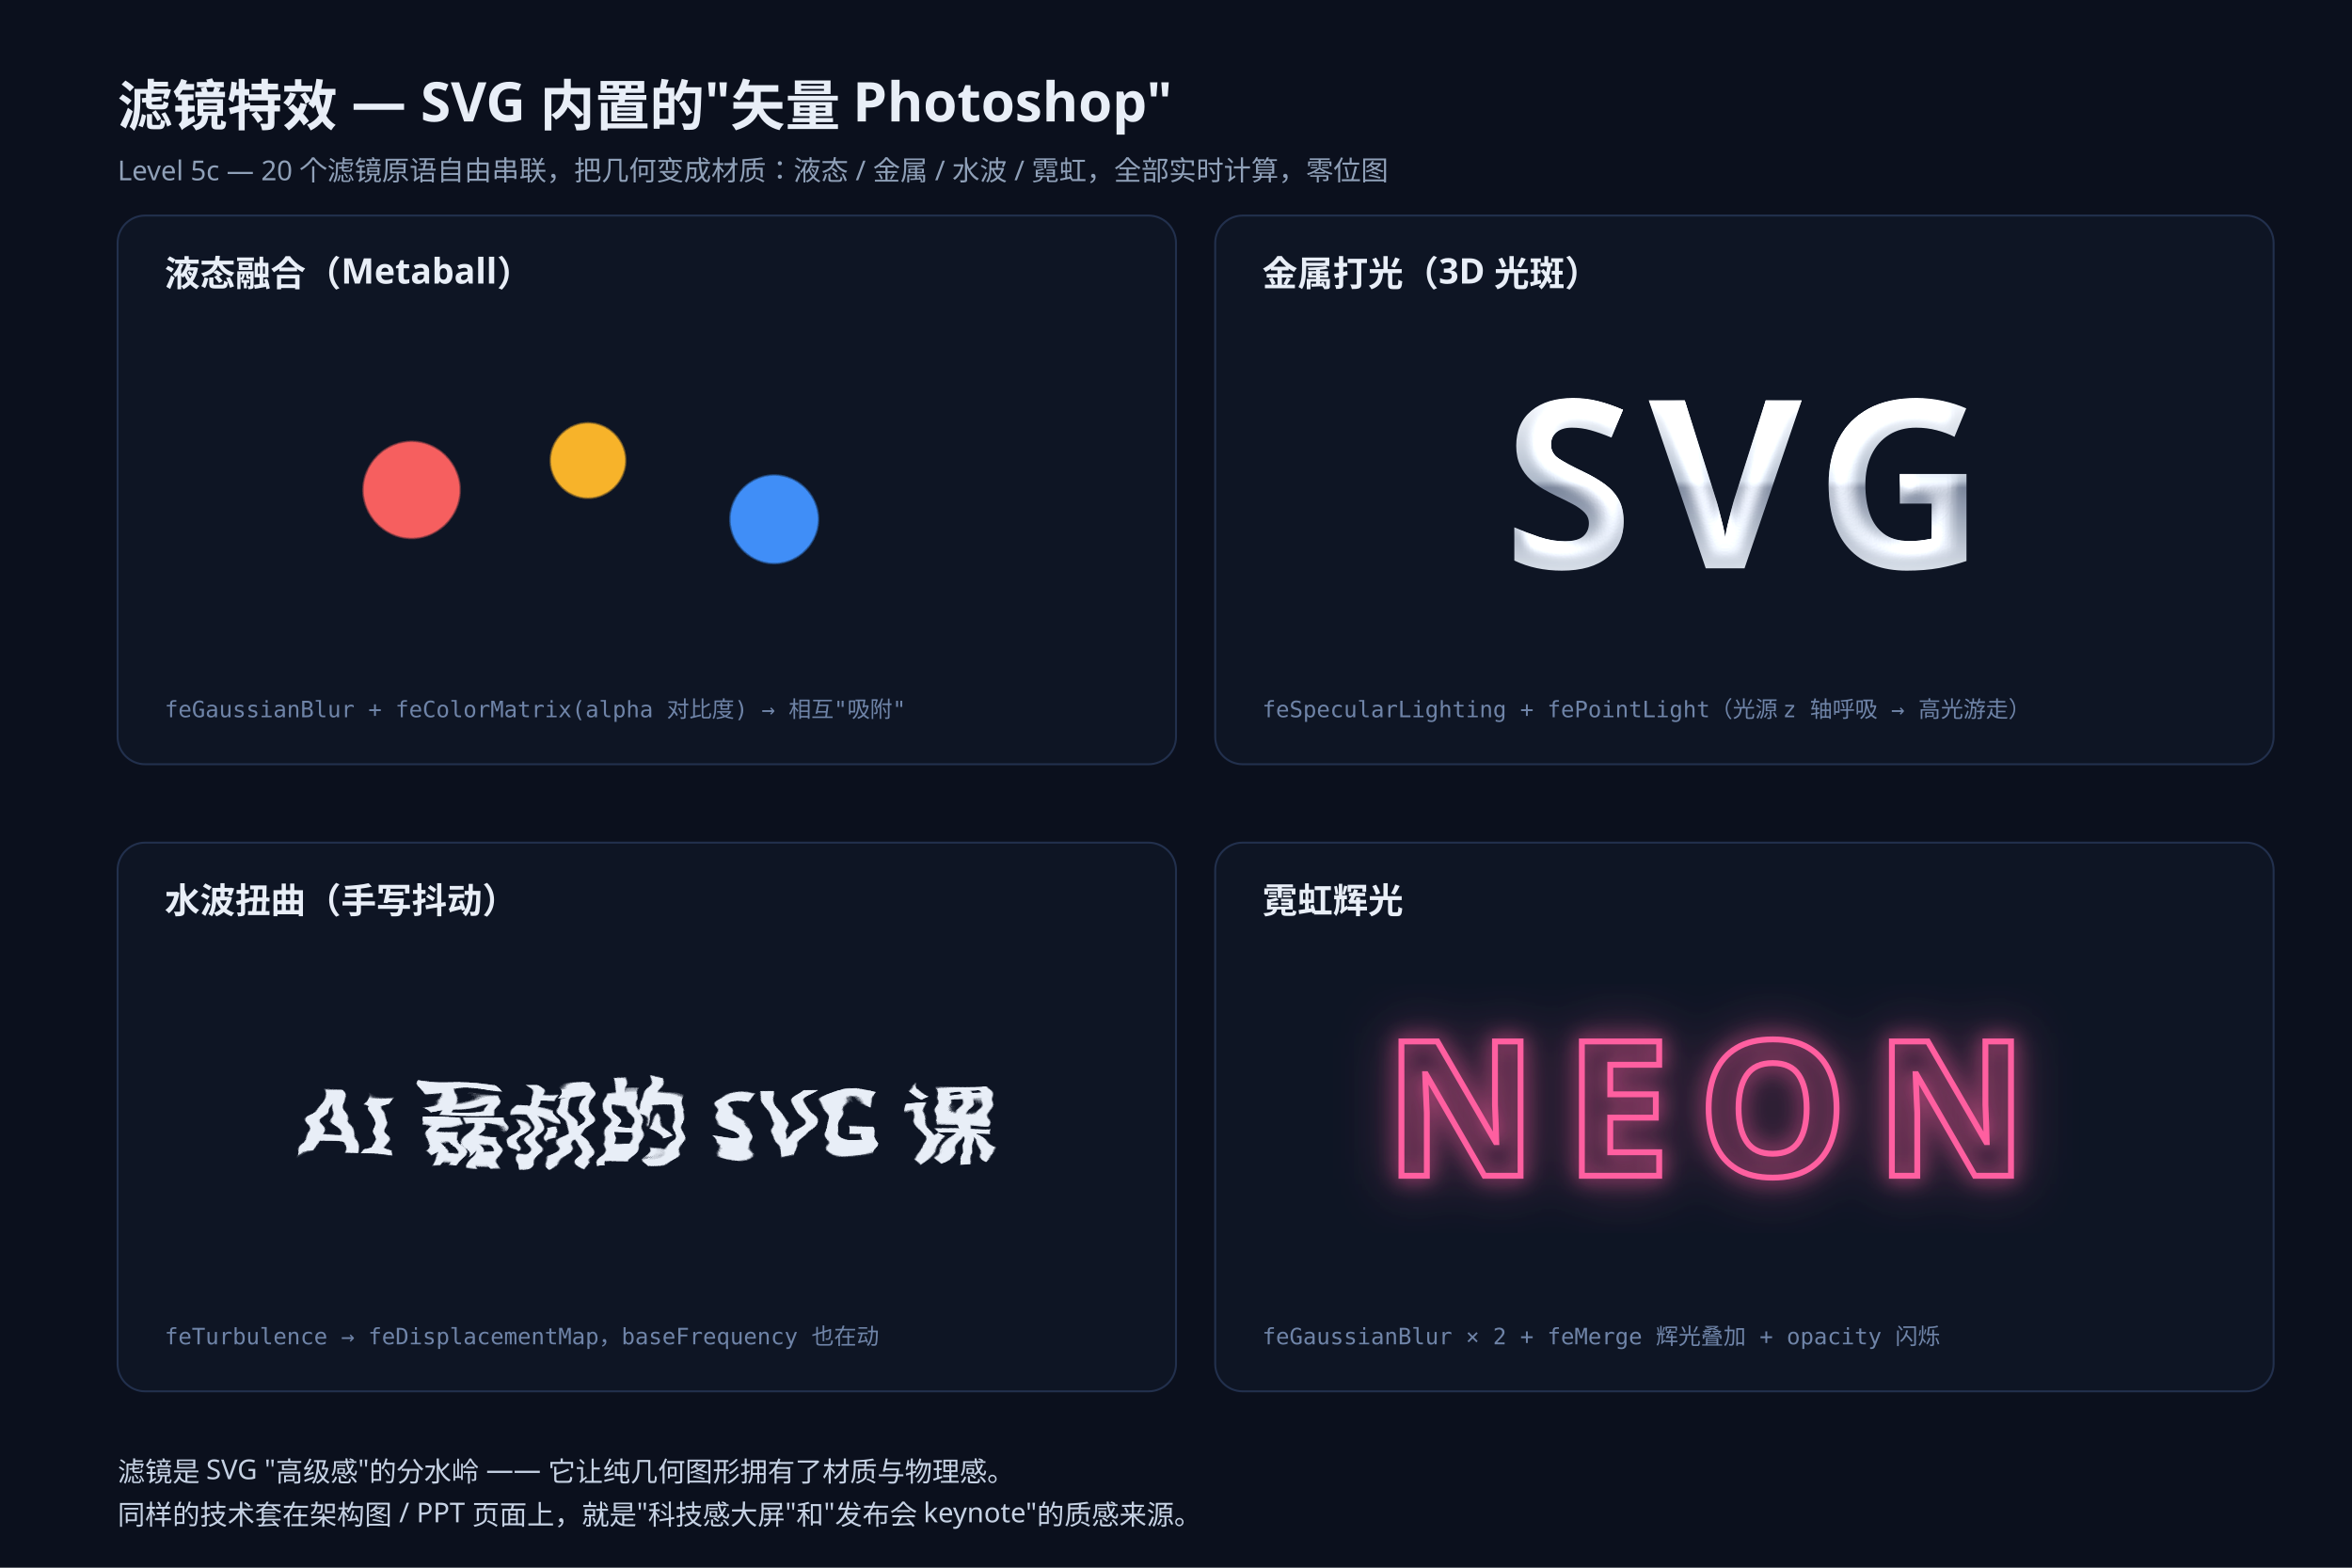
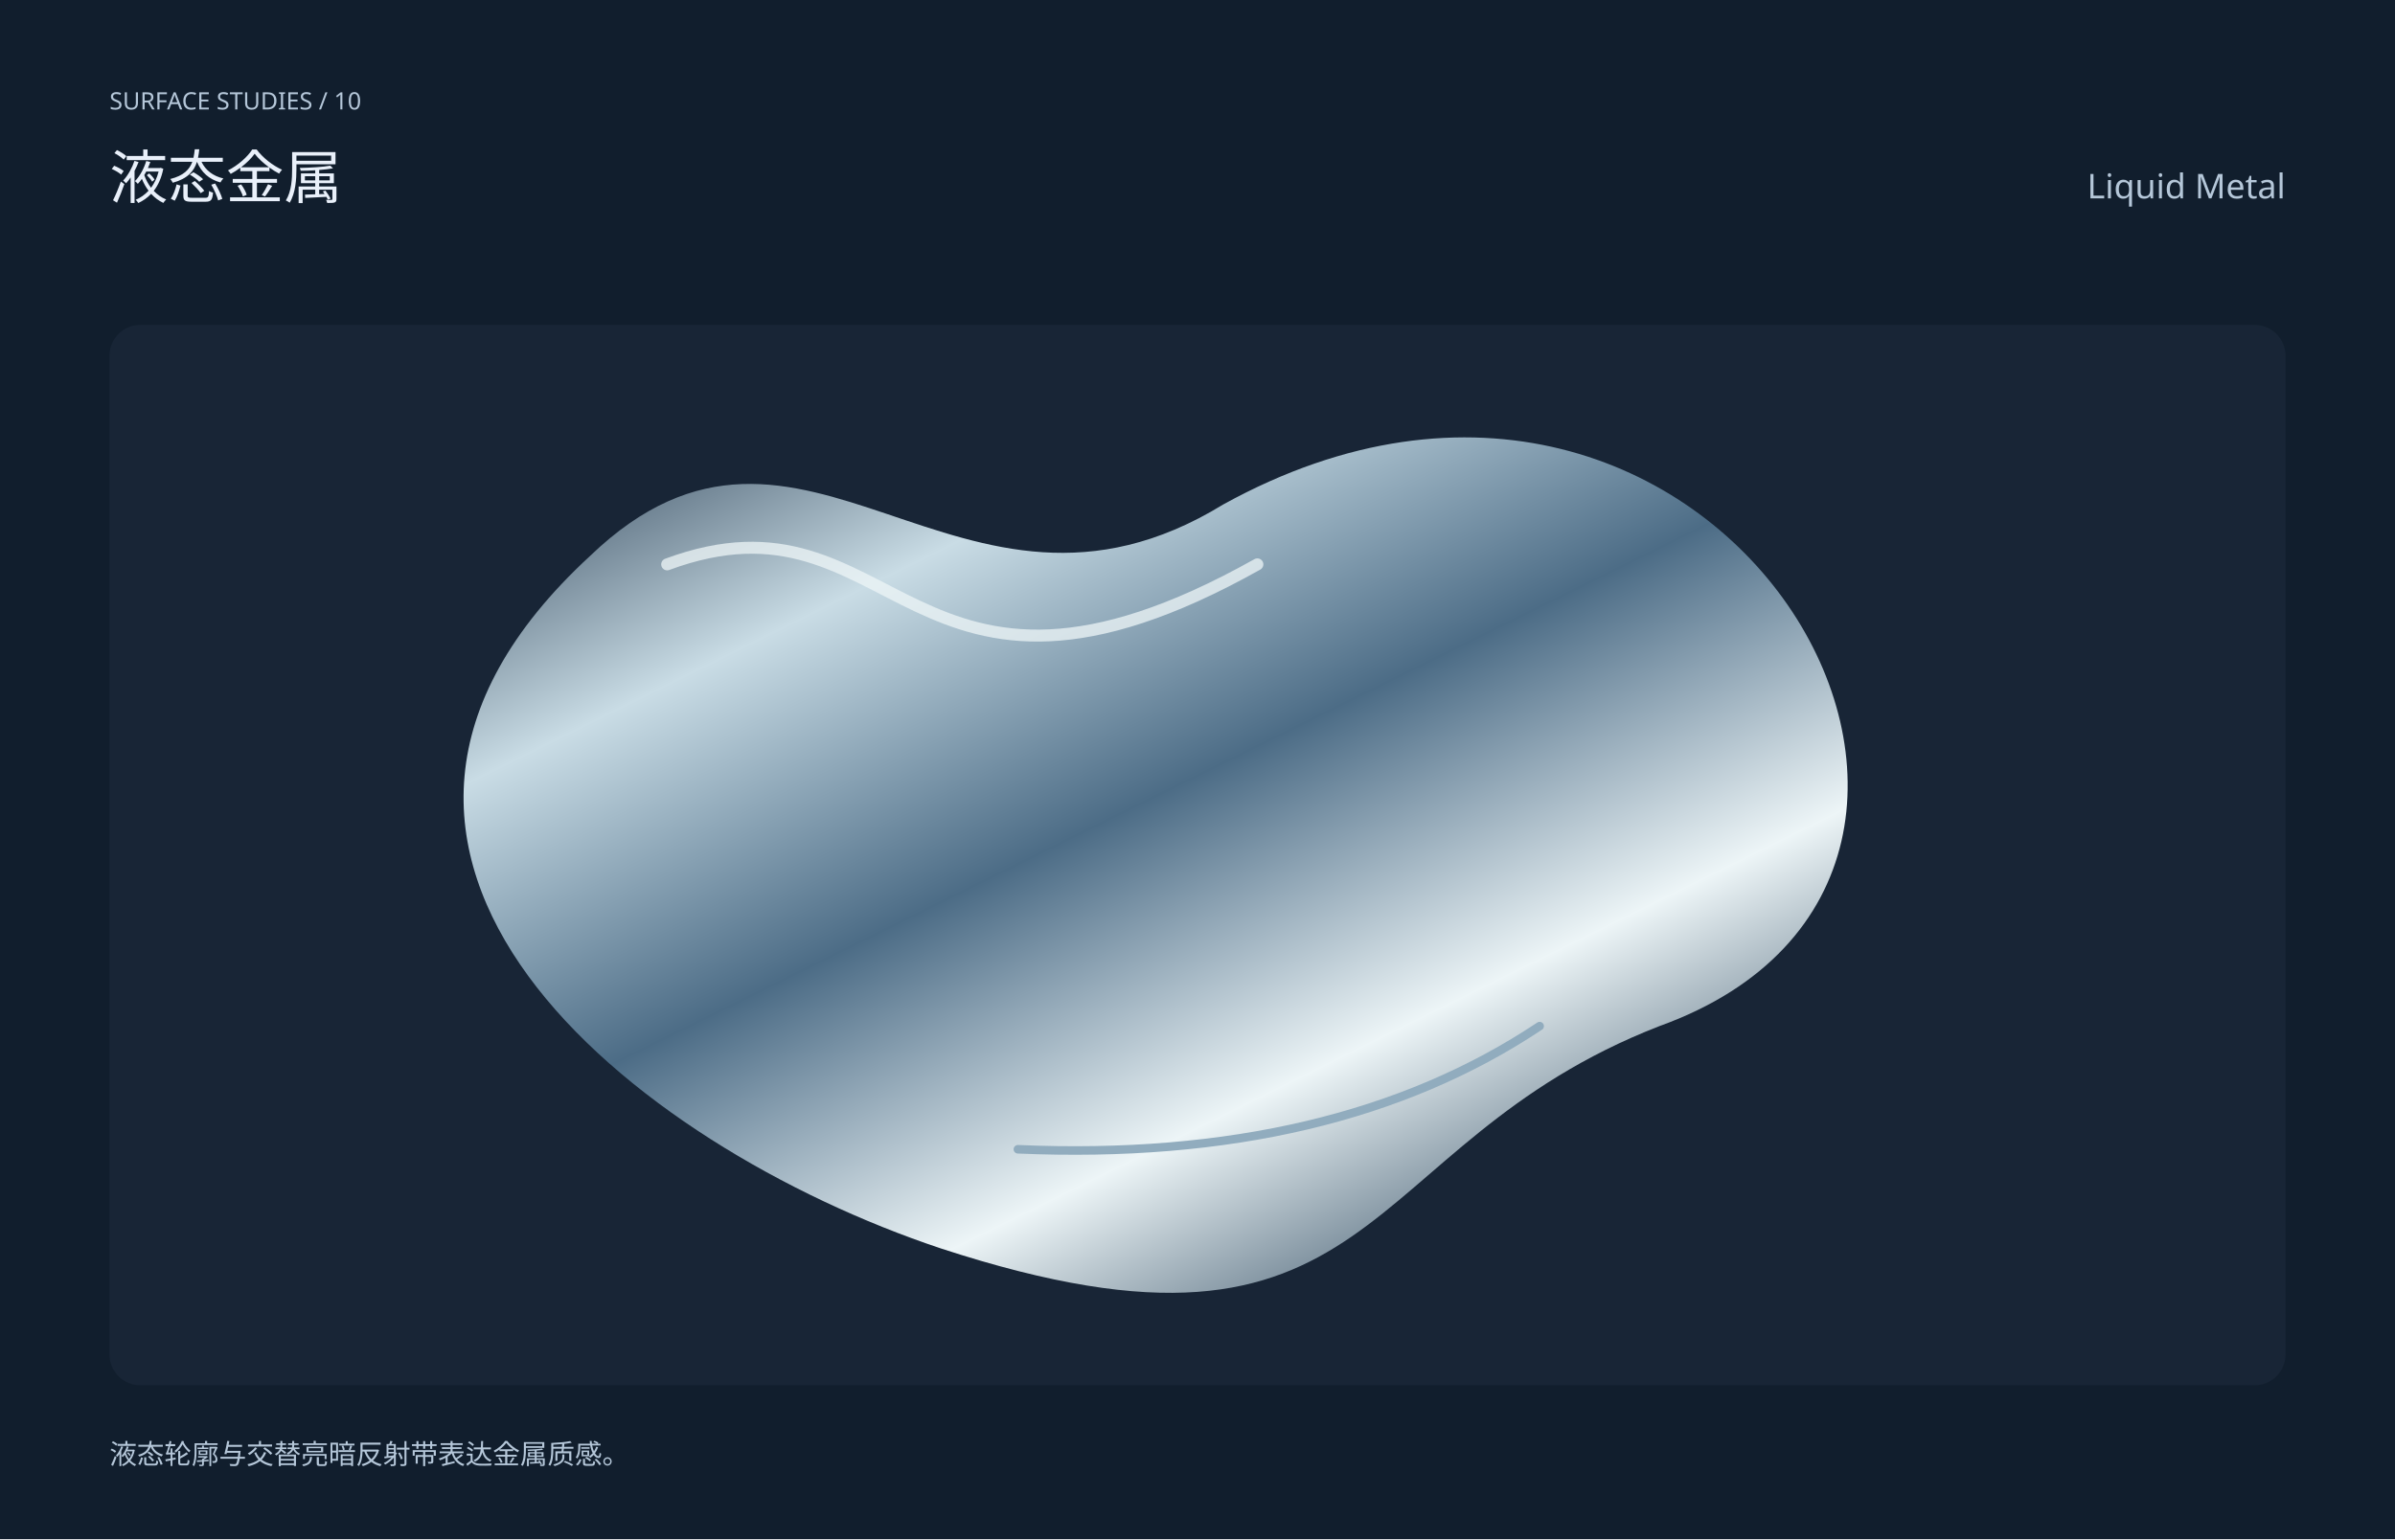
- <svg xmlns="http://www.w3.org/2000/svg" width="1200" height="800" viewBox="0 0 1200 800" font-family="PingFang SC, Hiragino Sans GB, Microsoft YaHei, sans-serif">
+ <svg xmlns="http://www.w3.org/2000/svg" width="1400" height="900" viewBox="0 0 1400 900" role="img" aria-labelledby="title desc" font-family="PingFang SC, Microsoft YaHei, sans-serif">
+   <rect x="0" y="0" width="1400" height="900" fill="#111e2d" />
+   <text x="64" y="64" font-size="14" fill="#b5c7d9" text-anchor="start">SURFACE STUDIES / 10</text>
+   <text x="64" y="116" font-size="34" fill="#e9f0fa" text-anchor="start">液态金属</text>
+   <text x="1336" y="116" font-size="20" fill="#b5c7d9" text-anchor="end">Liquid Metal</text>
  <defs>
-     <linearGradient id="metalG" x1="0" y1="0" x2="0" y2="1">
-       <stop offset="0" stop-color="#f4f7fc" />
-       <stop offset="0.48" stop-color="#aeb9c9" />
-       <stop offset="0.52" stop-color="#78849a" />
-       <stop offset="1" stop-color="#d7dee8" />
-     </linearGradient>
-     <filter id="goo" x="-30%" y="-30%" width="160%" height="160%">
-       <feGaussianBlur in="SourceGraphic" stdDeviation="10" result="blur" />
-       <feColorMatrix in="blur" type="matrix" values="1 0 0 0 0  0 1 0 0 0  0 0 1 0 0  0 0 0 20 -9" result="gooey" />
-       <feComposite in="SourceGraphic" in2="gooey" operator="atop" />
-     </filter>
-     <filter id="emboss" x="-30%" y="-30%" width="160%" height="180%">
-       <feGaussianBlur in="SourceAlpha" stdDeviation="4" result="soft" />
-       <feSpecularLighting in="soft" surfaceScale="5" specularConstant="0.95" specularExponent="15" lighting-color="#ffffff" result="spec">
-         <fePointLight x="890" y="170" z="150">
-           <animate attributeName="z" values="150;300;150" dur="5s" repeatCount="indefinite" />
-         </fePointLight>
-       </feSpecularLighting>
-       <feComposite in="spec" in2="SourceAlpha" operator="in" result="specIn" />
-       <feComposite in="SourceGraphic" in2="specIn" operator="arithmetic" k1="0" k2="1" k3="1" k4="0" />
-     </filter>
-     <filter id="wavy" x="-20%" y="-40%" width="140%" height="180%">
-       <feTurbulence type="fractalNoise" baseFrequency="0.02 0.09" numOctaves="2" seed="2" result="n">
-         <animate attributeName="baseFrequency" values="0.02 0.09;0.028 0.115;0.02 0.09" dur="6s" repeatCount="indefinite" />
-       </feTurbulence>
-       <feDisplacementMap in="SourceGraphic" in2="n" scale="15" xChannelSelector="R" yChannelSelector="G" />
-     </filter>
-     <filter id="neon" x="-40%" y="-40%" width="180%" height="180%">
-       <feGaussianBlur in="SourceGraphic" stdDeviation="5" result="b1" />
-       <feGaussianBlur in="SourceGraphic" stdDeviation="14" result="b2" />
-       <feMerge>
-         <feMergeNode in="b2" />
-         <feMergeNode in="b1" />
-         <feMergeNode in="SourceGraphic" />
-       </feMerge>
-     </filter>
+     <clipPath id="stage">
+       <rect x="64" y="190" width="1272" height="620" rx="18" />
+     </clipPath>
  </defs>
-   <rect width="1200" height="800" fill="#0b101d" />
-   <text x="60" y="64" font-size="28" font-weight="700" fill="#e8eef7">滤镜特效 — SVG 内置的"矢量 Photoshop"</text>
-   <text x="60" y="92" font-size="14" fill="#8fa0b8">Level 5c — 20 个滤镜原语自由串联，把几何变成材质：液态 / 金属 / 水波 / 霓虹，全部实时计算，零位图</text>
-   <g>
-     <rect x="60" y="110" width="540" height="280" rx="14" fill="#0e1524" stroke="#22304d" />
-     <text x="84" y="146" font-size="18" font-weight="700" fill="#e8eef7">液态融合（Metaball）</text>
-     <g filter="url(#goo)">
-       <circle cx="210" cy="250" r="26" fill="#f65e5e">
-         <animate attributeName="cx" values="210;300;210" dur="4.5s" repeatCount="indefinite" />
-       </circle>
-       <circle cx="300" cy="235" r="21" fill="#f7b32b">
-         <animate attributeName="cx" values="300;352;300" dur="3.6s" repeatCount="indefinite" />
-       </circle>
-       <circle cx="395" cy="265" r="24" fill="#3f8ef7">
-         <animate attributeName="cx" values="395;330;395" dur="5.4s" repeatCount="indefinite" />
-       </circle>
-     </g>
-     <text x="84" y="366" font-size="11.5" fill="#6f84a8" font-family="SFMono-Regular, Menlo, monospace">feGaussianBlur + feColorMatrix(alpha 对比度) → 相互"吸附"</text>
+   <g clip-path="url(#stage)">
+     <rect x="64" y="190" width="1272" height="620" fill="#182536" />
+     <defs>
+       <linearGradient id="chrome" x1="0" y1="0" x2=".8" y2="1">
+         <stop offset="0" stop-color="#20354b" />
+         <stop offset="0.25" stop-color="#c9dce5" />
+         <stop offset="0.5" stop-color="#4c6c86" />
+         <stop offset="0.75" stop-color="#edf5f7" />
+         <stop offset="1" stop-color="#28435a" />
+       </linearGradient>
+     </defs>
+     <path d="M345 325C470 205 560 390 715 295C1005 135 1220 510 970 600C790 670 810 815 550 730C370 670 155 500 345 325Z" fill="url(#chrome)" stroke="none" stroke-width="2" stroke-linecap="round" stroke-linejoin="round" />
+     <path d="M390 330C525 280 530 445 735 330" fill="none" stroke="#edf5f7" stroke-width="7" stroke-linecap="round" stroke-linejoin="round" opacity=".75" />
+     <path d="M900 600Q780 680 595 672" fill="none" stroke="#91acbe" stroke-width="5" stroke-linecap="round" stroke-linejoin="round" />
  </g>
-   <g>
-     <rect x="620" y="110" width="540" height="280" rx="14" fill="#0e1524" stroke="#22304d" />
-     <text x="644" y="146" font-size="18" font-weight="700" fill="#e8eef7">金属打光（3D 光斑）</text>
-     <text x="890" y="290" font-size="120" font-weight="800" letter-spacing="8" text-anchor="middle" fill="url(#metalG)" filter="url(#emboss)">SVG</text>
-     <text x="644" y="366" font-size="11.5" fill="#6f84a8" font-family="SFMono-Regular, Menlo, monospace">feSpecularLighting + fePointLight（光源 z 轴呼吸 → 高光游走）</text>
-   </g>
-   <g>
-     <rect x="60" y="430" width="540" height="280" rx="14" fill="#0e1524" stroke="#22304d" />
-     <text x="84" y="466" font-size="18" font-weight="700" fill="#e8eef7">水波扭曲（手写抖动）</text>
-     <text x="330" y="590" font-size="46" font-weight="800" text-anchor="middle" fill="#e8eef7" filter="url(#wavy)">AI 磊叔的 SVG 课</text>
-     <text x="84" y="686" font-size="11.5" fill="#6f84a8" font-family="SFMono-Regular, Menlo, monospace">feTurbulence → feDisplacementMap，baseFrequency 也在动</text>
-   </g>
-   <g>
-     <rect x="620" y="430" width="540" height="280" rx="14" fill="#0e1524" stroke="#22304d" />
-     <text x="644" y="466" font-size="18" font-weight="700" fill="#e8eef7">霓虹辉光</text>
-     <text x="890" y="600" font-size="96" font-weight="800" letter-spacing="14" text-anchor="middle" fill="none" stroke="#ff5ea0" stroke-width="3" filter="url(#neon)">NEON
-       <animate attributeName="opacity" values="1;1;0.5;1;0.75;1" keyTimes="0;0.55;0.6;0.7;0.85;1" dur="3.2s" repeatCount="indefinite" />
-     </text>
-     <text x="644" y="686" font-size="11.5" fill="#6f84a8" font-family="SFMono-Regular, Menlo, monospace">feGaussianBlur × 2 + feMerge 辉光叠加 + opacity 闪烁</text>
-   </g>
-   <text x="60" y="756" font-size="14" fill="#c6d2e4">滤镜是 SVG "高级感"的分水岭 —— 它让纯几何图形拥有了材质与物理感。</text>
-   <text x="60" y="778" font-size="14" fill="#c6d2e4">同样的技术套在架构图 / PPT 页面上，就是"科技感大屏"和"发布会 keynote"的质感来源。</text>
+   <text x="64" y="856" font-size="16" fill="#b5c7d9" text-anchor="start">液态轮廓与交替亮暗反射带表达金属质感。</text>
+   <style>@keyframes drift{50%{transform:translate(0,12px)}}@keyframes shine{50%{opacity:.75}}.drift{animation:drift 10s ease-in-out infinite}.shine{animation:shine 8s ease-in-out infinite}@media(prefers-reduced-motion:reduce){.drift,.shine{animation:none}}</style>
</svg>
